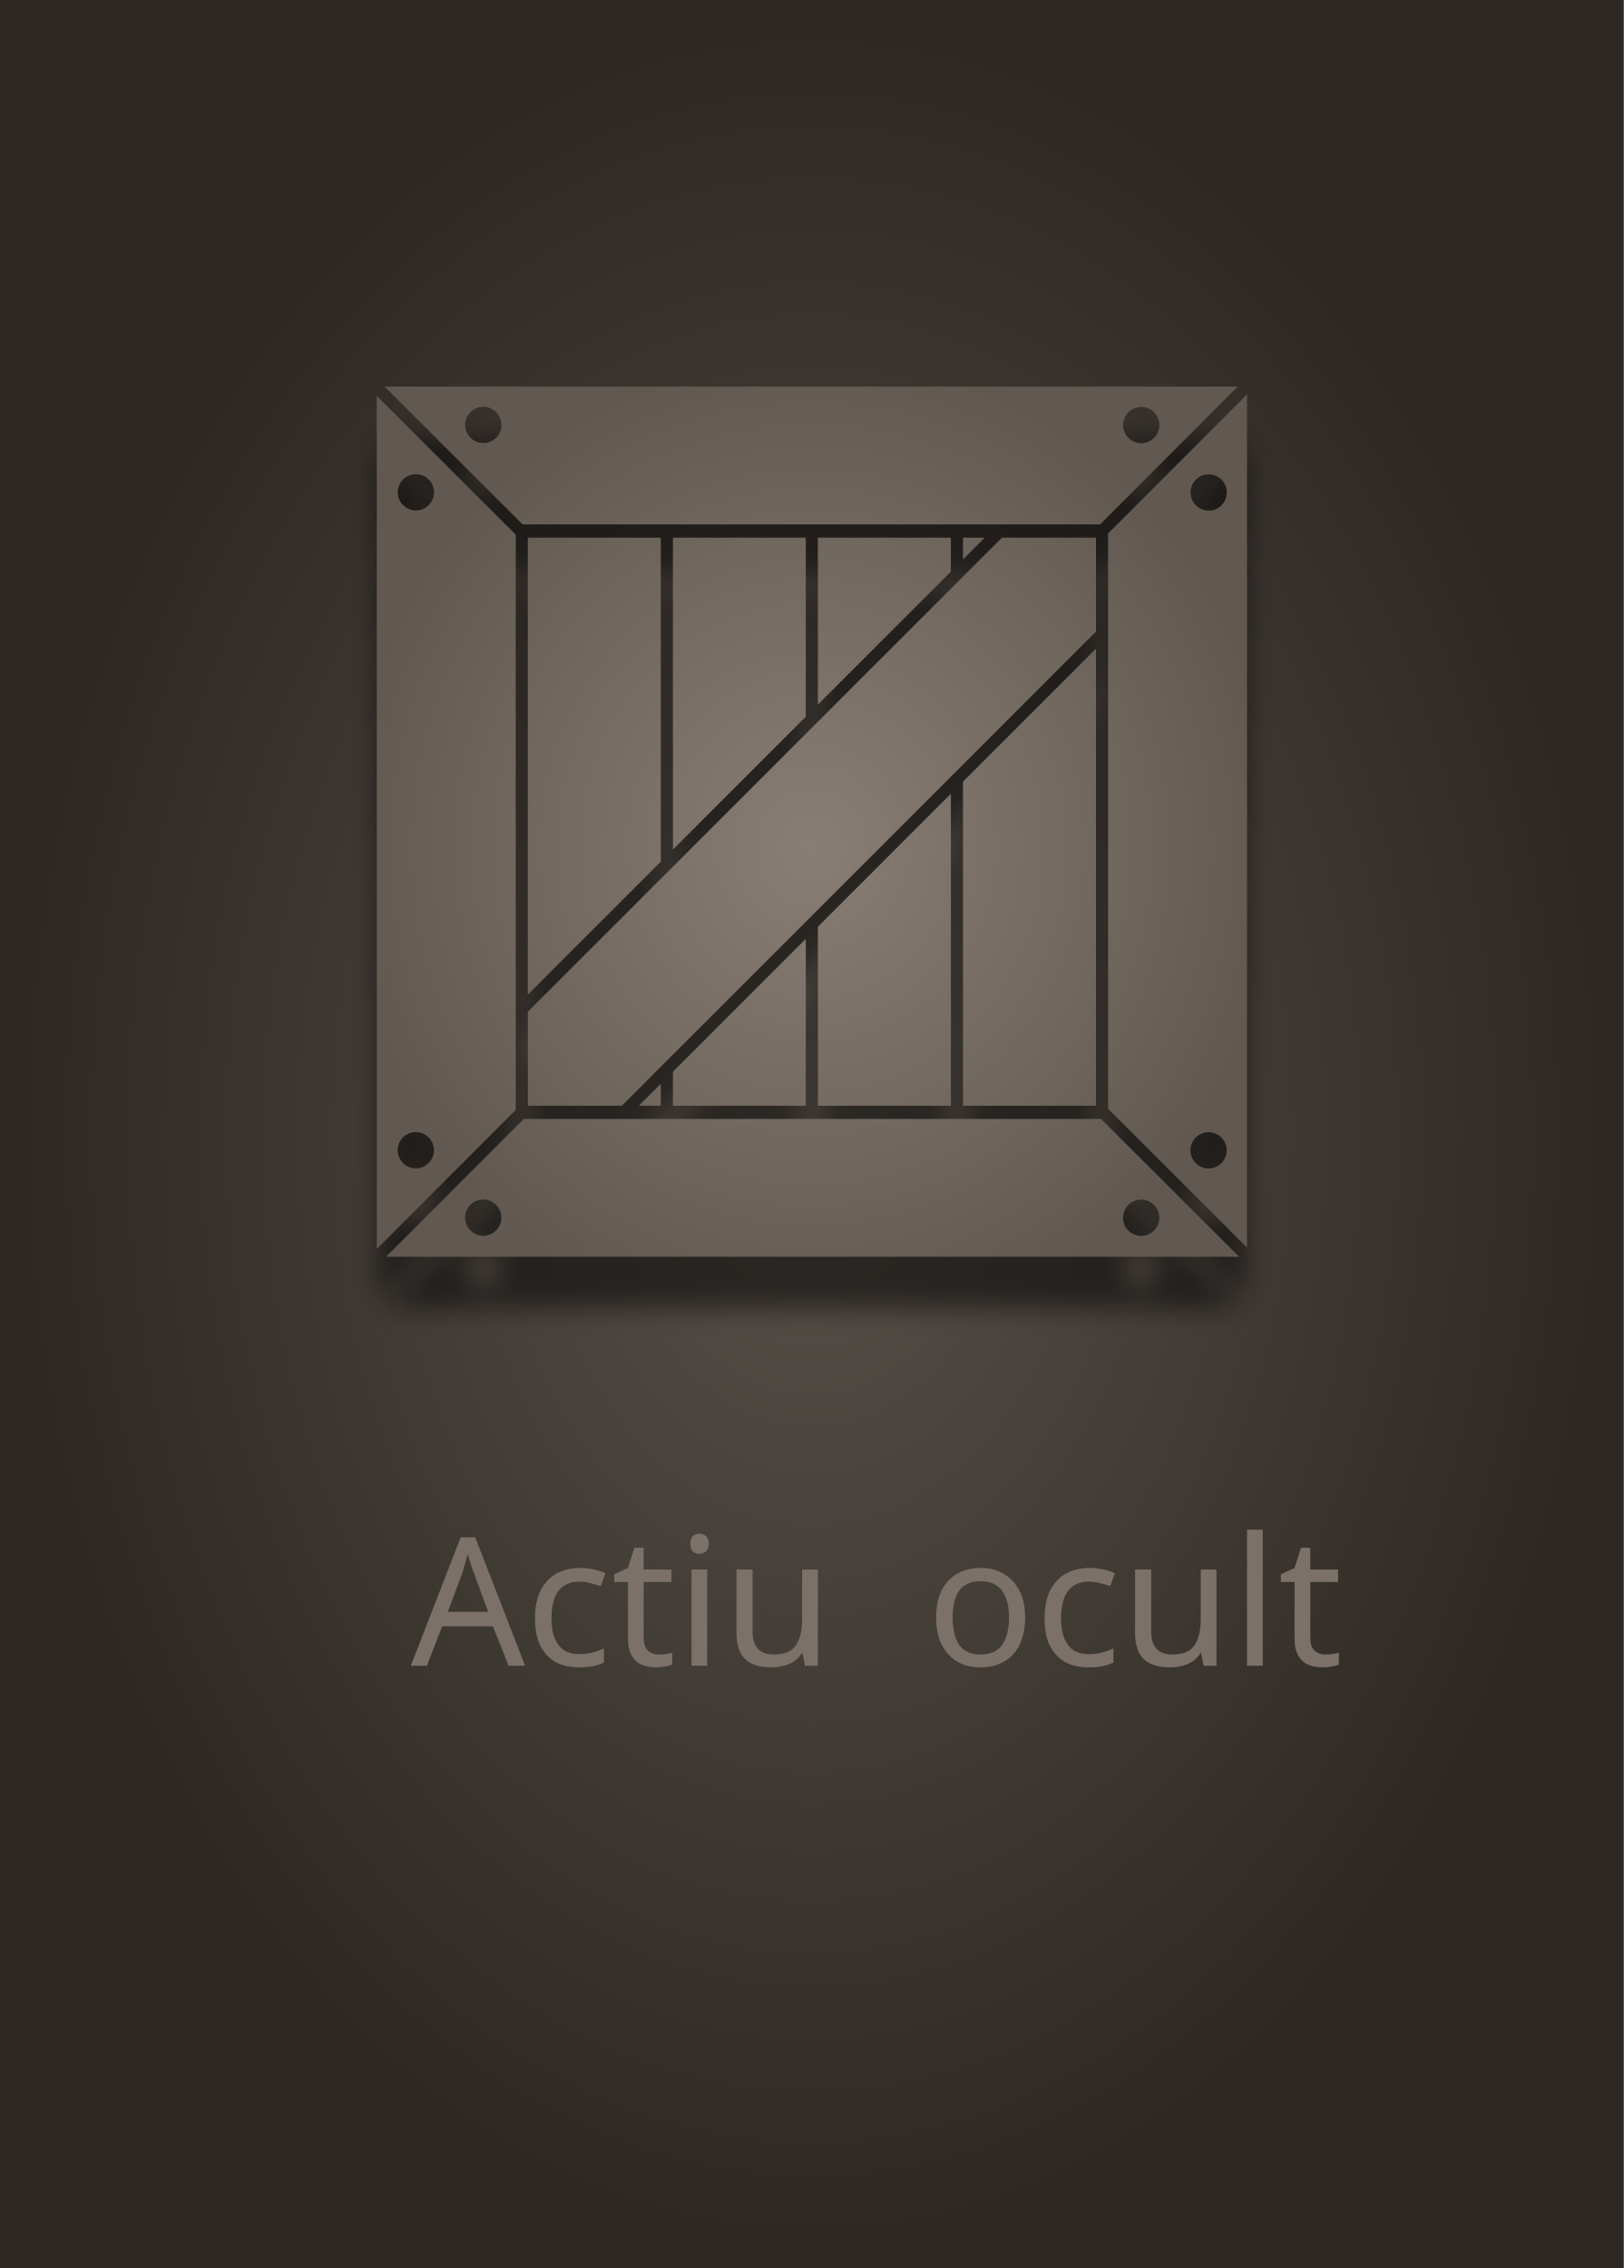
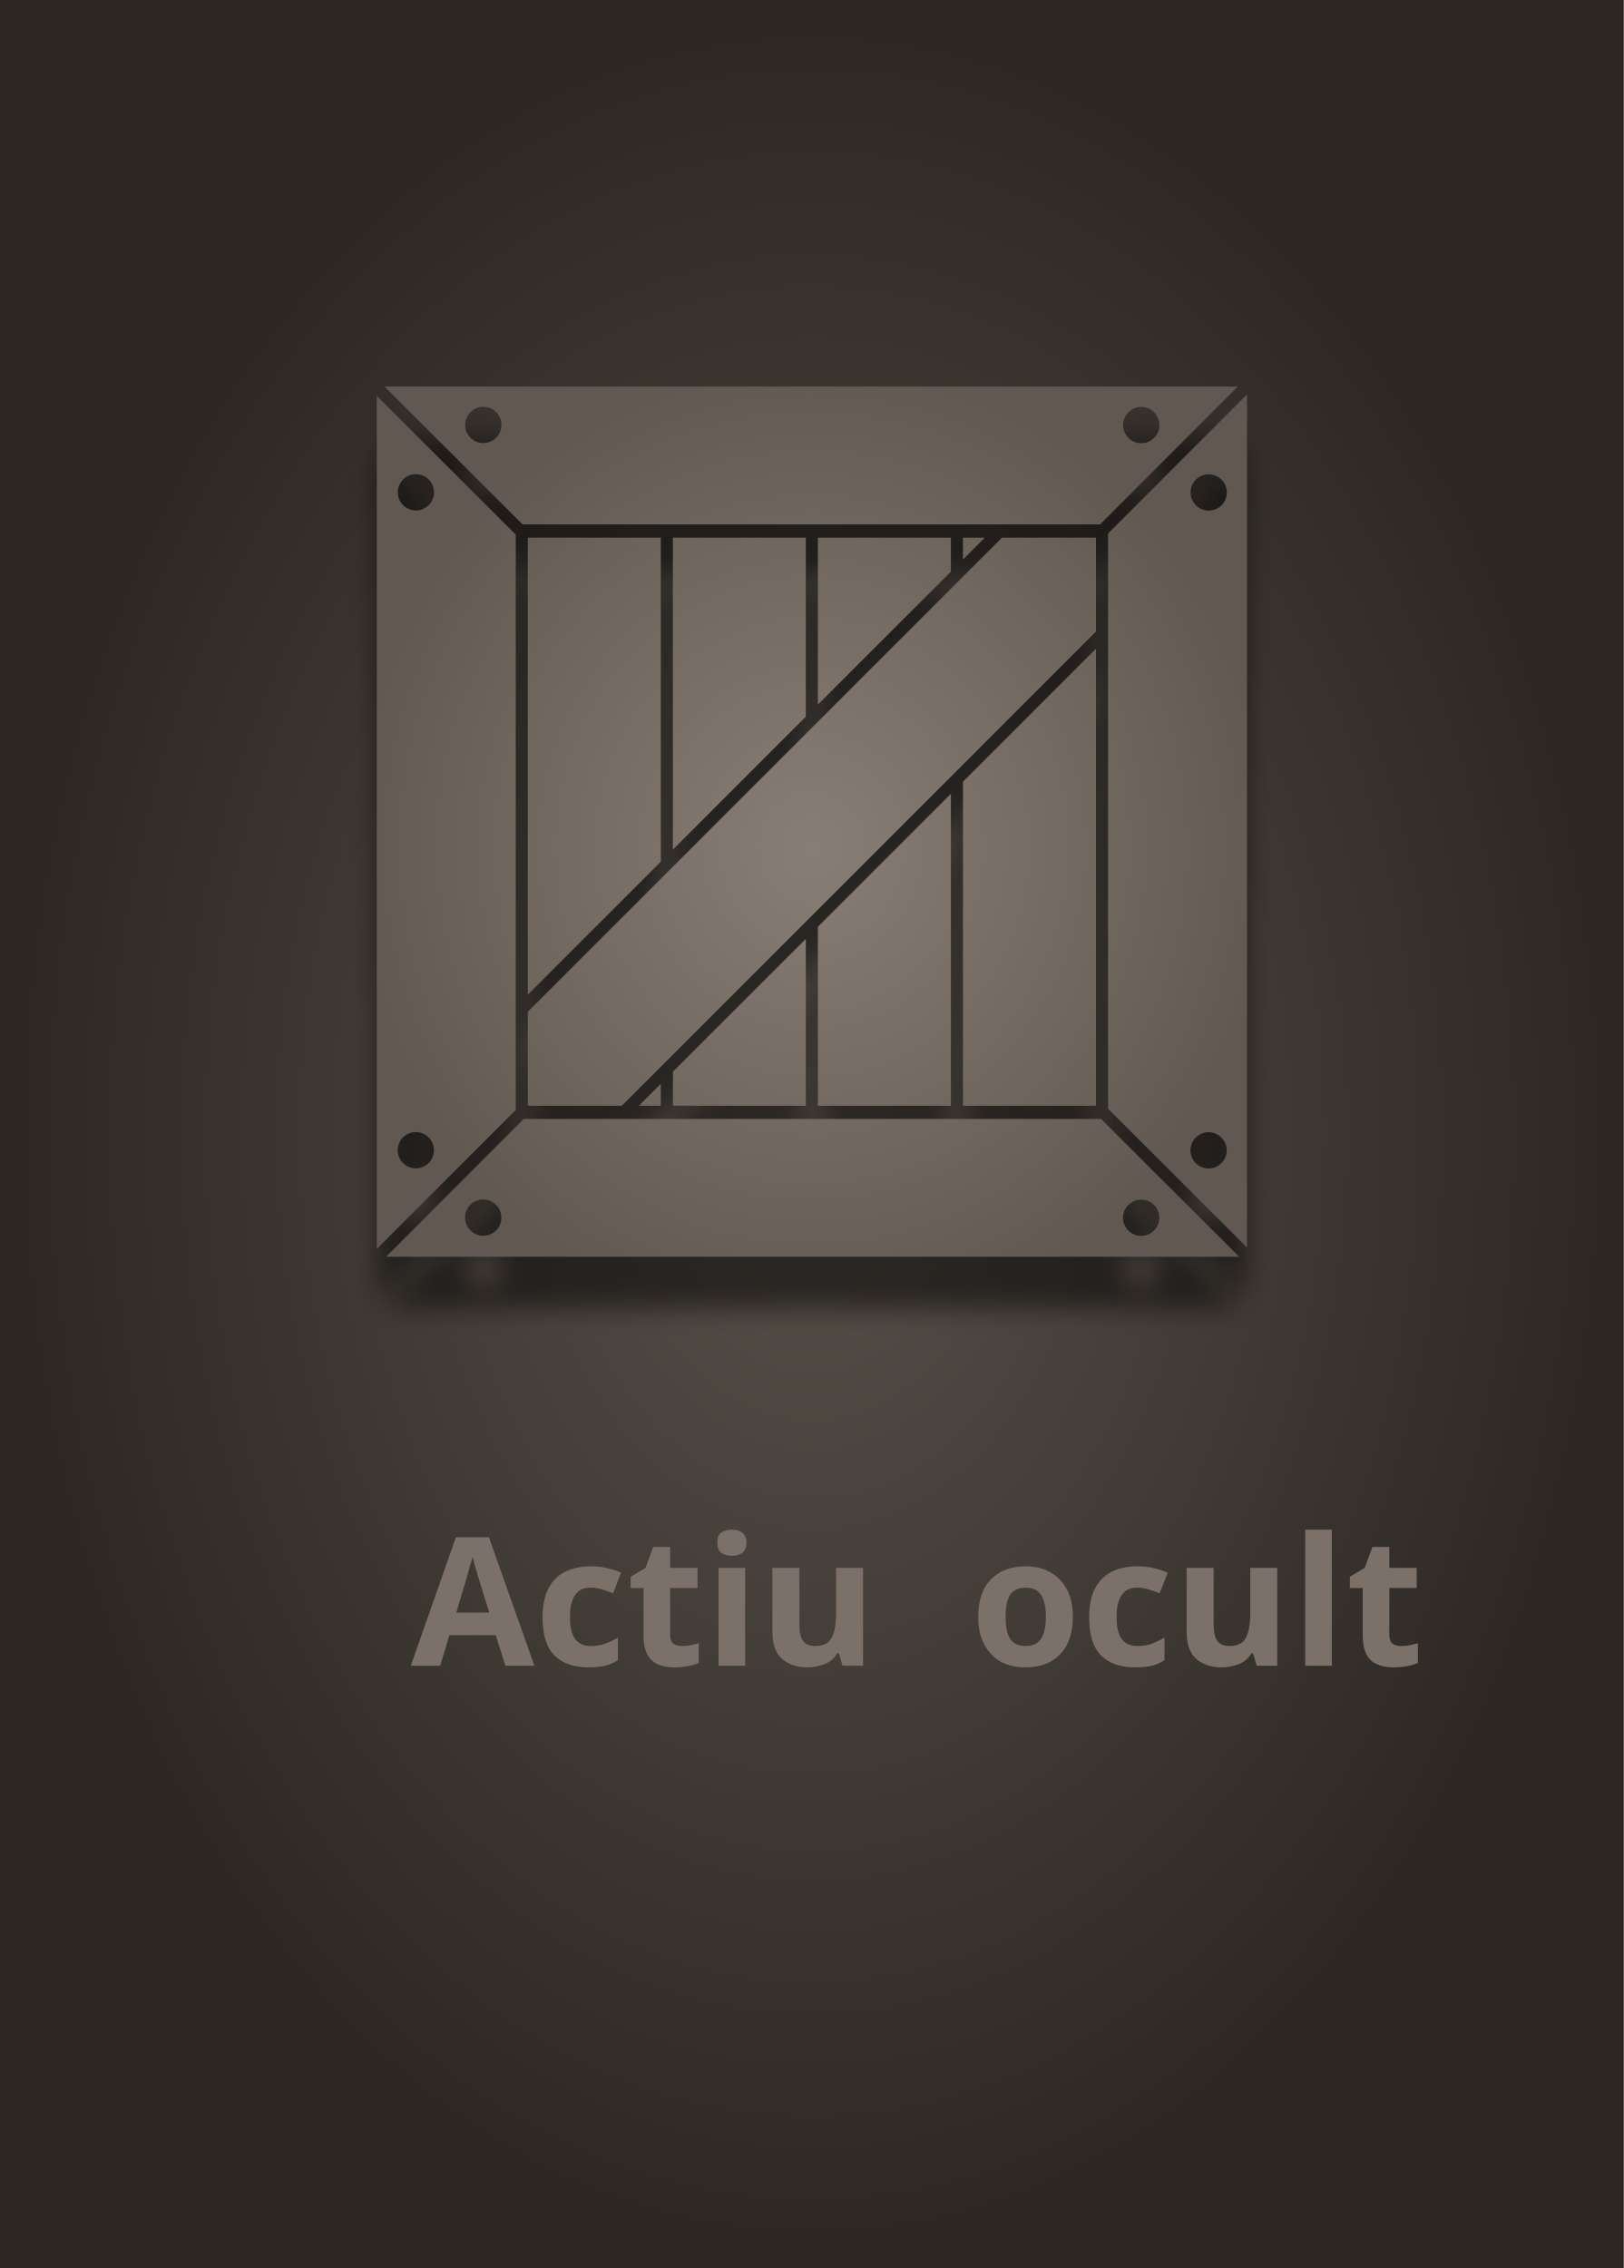
<svg xmlns="http://www.w3.org/2000/svg" xmlns:xlink="http://www.w3.org/1999/xlink" width="63mm" height="88mm" viewBox="0 0 63 88" version="1.1" id="svg3">
+   <style id="grenze-font">
+     @font-face {
+       font-family: 'Grenze';
+       src: url('/fonts/grenze.woff2') format('woff2');
+       font-weight: 100 900;
+     }
+ 
+     /* Inkscape encodes the weight via `font-variation-settings`, which is ignored when the file
+        is loaded as an external image, so the text falls back to 400. Pin the intended 800. */
+     text,
+     tspan {
+       font-weight: 800 !important;
+       font-variation-settings: normal !important;
+     }
+   </style>
  <defs id="defs3">
    <linearGradient id="linearGradient3">
      <stop style="stop-color:#897e75;stop-opacity:1;" offset="0" id="stop5" />
      <stop style="stop-color:#615951;stop-opacity:1;" offset="1" id="stop6" />
    </linearGradient>
    <linearGradient id="linearGradient2">
      <stop style="stop-color:#59514a;stop-opacity:1;" offset="0" id="stop3" />
      <stop style="stop-color:#2c2723;stop-opacity:1;" offset="1" id="stop4" />
    </linearGradient>
    <radialGradient xlink:href="#linearGradient2" id="radialGradient4" cx="31.5" cy="44" fx="31.5" fy="44" r="31.5" gradientTransform="matrix(1,0,0,1.396825,0,-17.46029)" gradientUnits="userSpaceOnUse" />
    <filter style="color-interpolation-filters:sRGB;" id="filter2" x="-0.036" y="-0.036" width="1.071" height="1.13">
      <feFlood result="flood" in="SourceGraphic" flood-opacity="0.498" flood-color="rgb(0,0,0)" id="feFlood1" />
      <feGaussianBlur result="blur" in="SourceGraphic" stdDeviation="0.5" id="feGaussianBlur1" />
      <feOffset result="offset" in="blur" dx="0" dy="2" id="feOffset1" />
      <feComposite result="comp1" operator="in" in="flood" in2="offset" id="feComposite1" />
      <feComposite result="comp2" operator="over" in="SourceGraphic" in2="comp1" id="feComposite2" />
    </filter>
    <radialGradient xlink:href="#linearGradient3" id="radialGradient6" cx="31.5" cy="32.881" fx="31.5" fy="32.881" r="18.081" gradientTransform="matrix(1,0,0,1.055306,0,-1.818541)" gradientUnits="userSpaceOnUse" />
  </defs>
  <path id="rect1" style="fill:url(#radialGradient4);fill-opacity:1;stroke-width:0.529" d="M 0,-6.6639056e-5 V 88 H 63 V -6.6639056e-5 Z" />
  <text xml:space="preserve" style="font-style:normal;font-variant:normal;font-weight:normal;font-stretch:normal;font-size:6.956px;font-family:Grenze;-inkscape-font-specification:'Grenze, @wght=800';font-variant-ligatures:normal;font-variant-caps:normal;font-variant-numeric:normal;font-variant-east-asian:normal;font-variation-settings:'wght' 800;writing-mode:lr-tb;direction:ltr;fill:#7b7169;fill-opacity:1;stroke-width:0.773" x="15.936" y="64.633" id="text1">
    <tspan id="tspan1" style="font-style:normal;font-variant:normal;font-weight:normal;font-stretch:normal;font-size:6.956px;font-family:Grenze;-inkscape-font-specification:'Grenze, @wght=800';font-variant-ligatures:normal;font-variant-caps:normal;font-variant-numeric:normal;font-variant-east-asian:normal;font-variation-settings:'wght' 800;fill:#7b7169;fill-opacity:1;stroke-width:0.773" x="15.936" y="64.633">Actiu  ocult</tspan>
  </text>
  <path d="m 25.638,42.903 h -0.851 l 0.851,-0.851 z M 42.681,20.348 H 20.277 l -5.356,-5.348 h 33.1 z m 1.1,-3.358 c 0.275,0.275 0.72,0.275 0.995,0 0.275,-0.275 0.275,-0.72 0,-0.995 -0.275,-0.275 -0.72,-0.275 -0.995,0 -0.275,0.274 -0.275,0.72 0,0.995 z M 19.249,15.99 c -0.275,-0.275 -0.72,-0.275 -0.995,0 -0.275,0.275 -0.275,0.72 0,0.995 0.275,0.275 0.72,0.275 0.995,0 0.275,-0.274 0.275,-0.72 0,-0.995 z m 6.858,4.873 v 12.101 l 5.156,-5.156 v -6.945 z m 11.254,0.847 0.847,-0.847 h -0.847 z m -5.629,-0.847 v 6.476 l 5.16,-5.16 v -1.316 z m -11.254,0 v 17.73 l 5.16,-5.16 V 20.863 Z M 16.123,46.955 14.619,48.461 V 15.361 l 5.391,5.383 v 22.323 z m -0.484,-27.355 c 0.275,0.275 0.72,0.275 0.995,0 0.275,-0.275 0.275,-0.72 0,-0.995 -0.275,-0.275 -0.72,-0.275 -0.995,0 -0.275,0.275 -0.275,0.72 0,0.995 z m -0.004,25.527 c 0.274,0.275 0.72,0.275 0.995,0 0.275,-0.274 0.275,-0.72 0,-0.995 -0.275,-0.275 -0.72,-0.275 -0.995,0 -0.275,0.275 -0.275,0.72 0,0.995 z M 42.522,42.903 V 25.169 l -5.16,5.16 v 12.574 z m 0,-22.04 H 38.872 l -1.579,1.579 -5.628,5.629 -11.186,11.185 V 42.903 h 3.646 l 12.837,-12.837 5.56,-5.561 z m 5.86,-5.561 V 48.405 L 42.991,43.022 V 20.7 l 2.276,-2.279 z m -1.985,4.303 c 0.275,0.275 0.721,0.275 0.995,0 0.275,-0.275 0.275,-0.72 0,-0.995 -0.275,-0.275 -0.721,-0.275 -0.995,0 -0.274,0.274 -0.274,0.72 0,0.995 z m 0.991,24.532 c -0.275,-0.275 -0.72,-0.275 -0.995,0 -0.275,0.275 -0.275,0.72 0,0.995 0.275,0.275 0.72,0.275 0.995,0 0.275,-0.275 0.275,-0.72 0,-0.995 z M 36.893,42.903 V 30.798 l -5.16,5.161 v 6.944 z m 11.183,5.86 H 14.979 l 5.344,-5.348 h 22.395 z M 19.245,46.748 c -0.275,-0.275 -0.72,-0.275 -0.995,0 -0.275,0.275 -0.275,0.72 0,0.995 0.275,0.275 0.72,0.275 0.995,0 0.275,-0.275 0.275,-0.72 0,-0.995 z m 25.527,0.999 c 0.275,-0.274 0.275,-0.72 0,-0.995 -0.275,-0.275 -0.72,-0.275 -0.995,0 -0.275,0.275 -0.275,0.721 0,0.995 0.274,0.275 0.72,0.275 0.995,0 z M 31.264,42.903 v -6.475 l -5.156,5.155 v 1.32 z" id="path1" style="stroke-width:0.031;fill:url(#radialGradient6);fill-opacity:1;filter:url(#filter2)" />
</svg>
